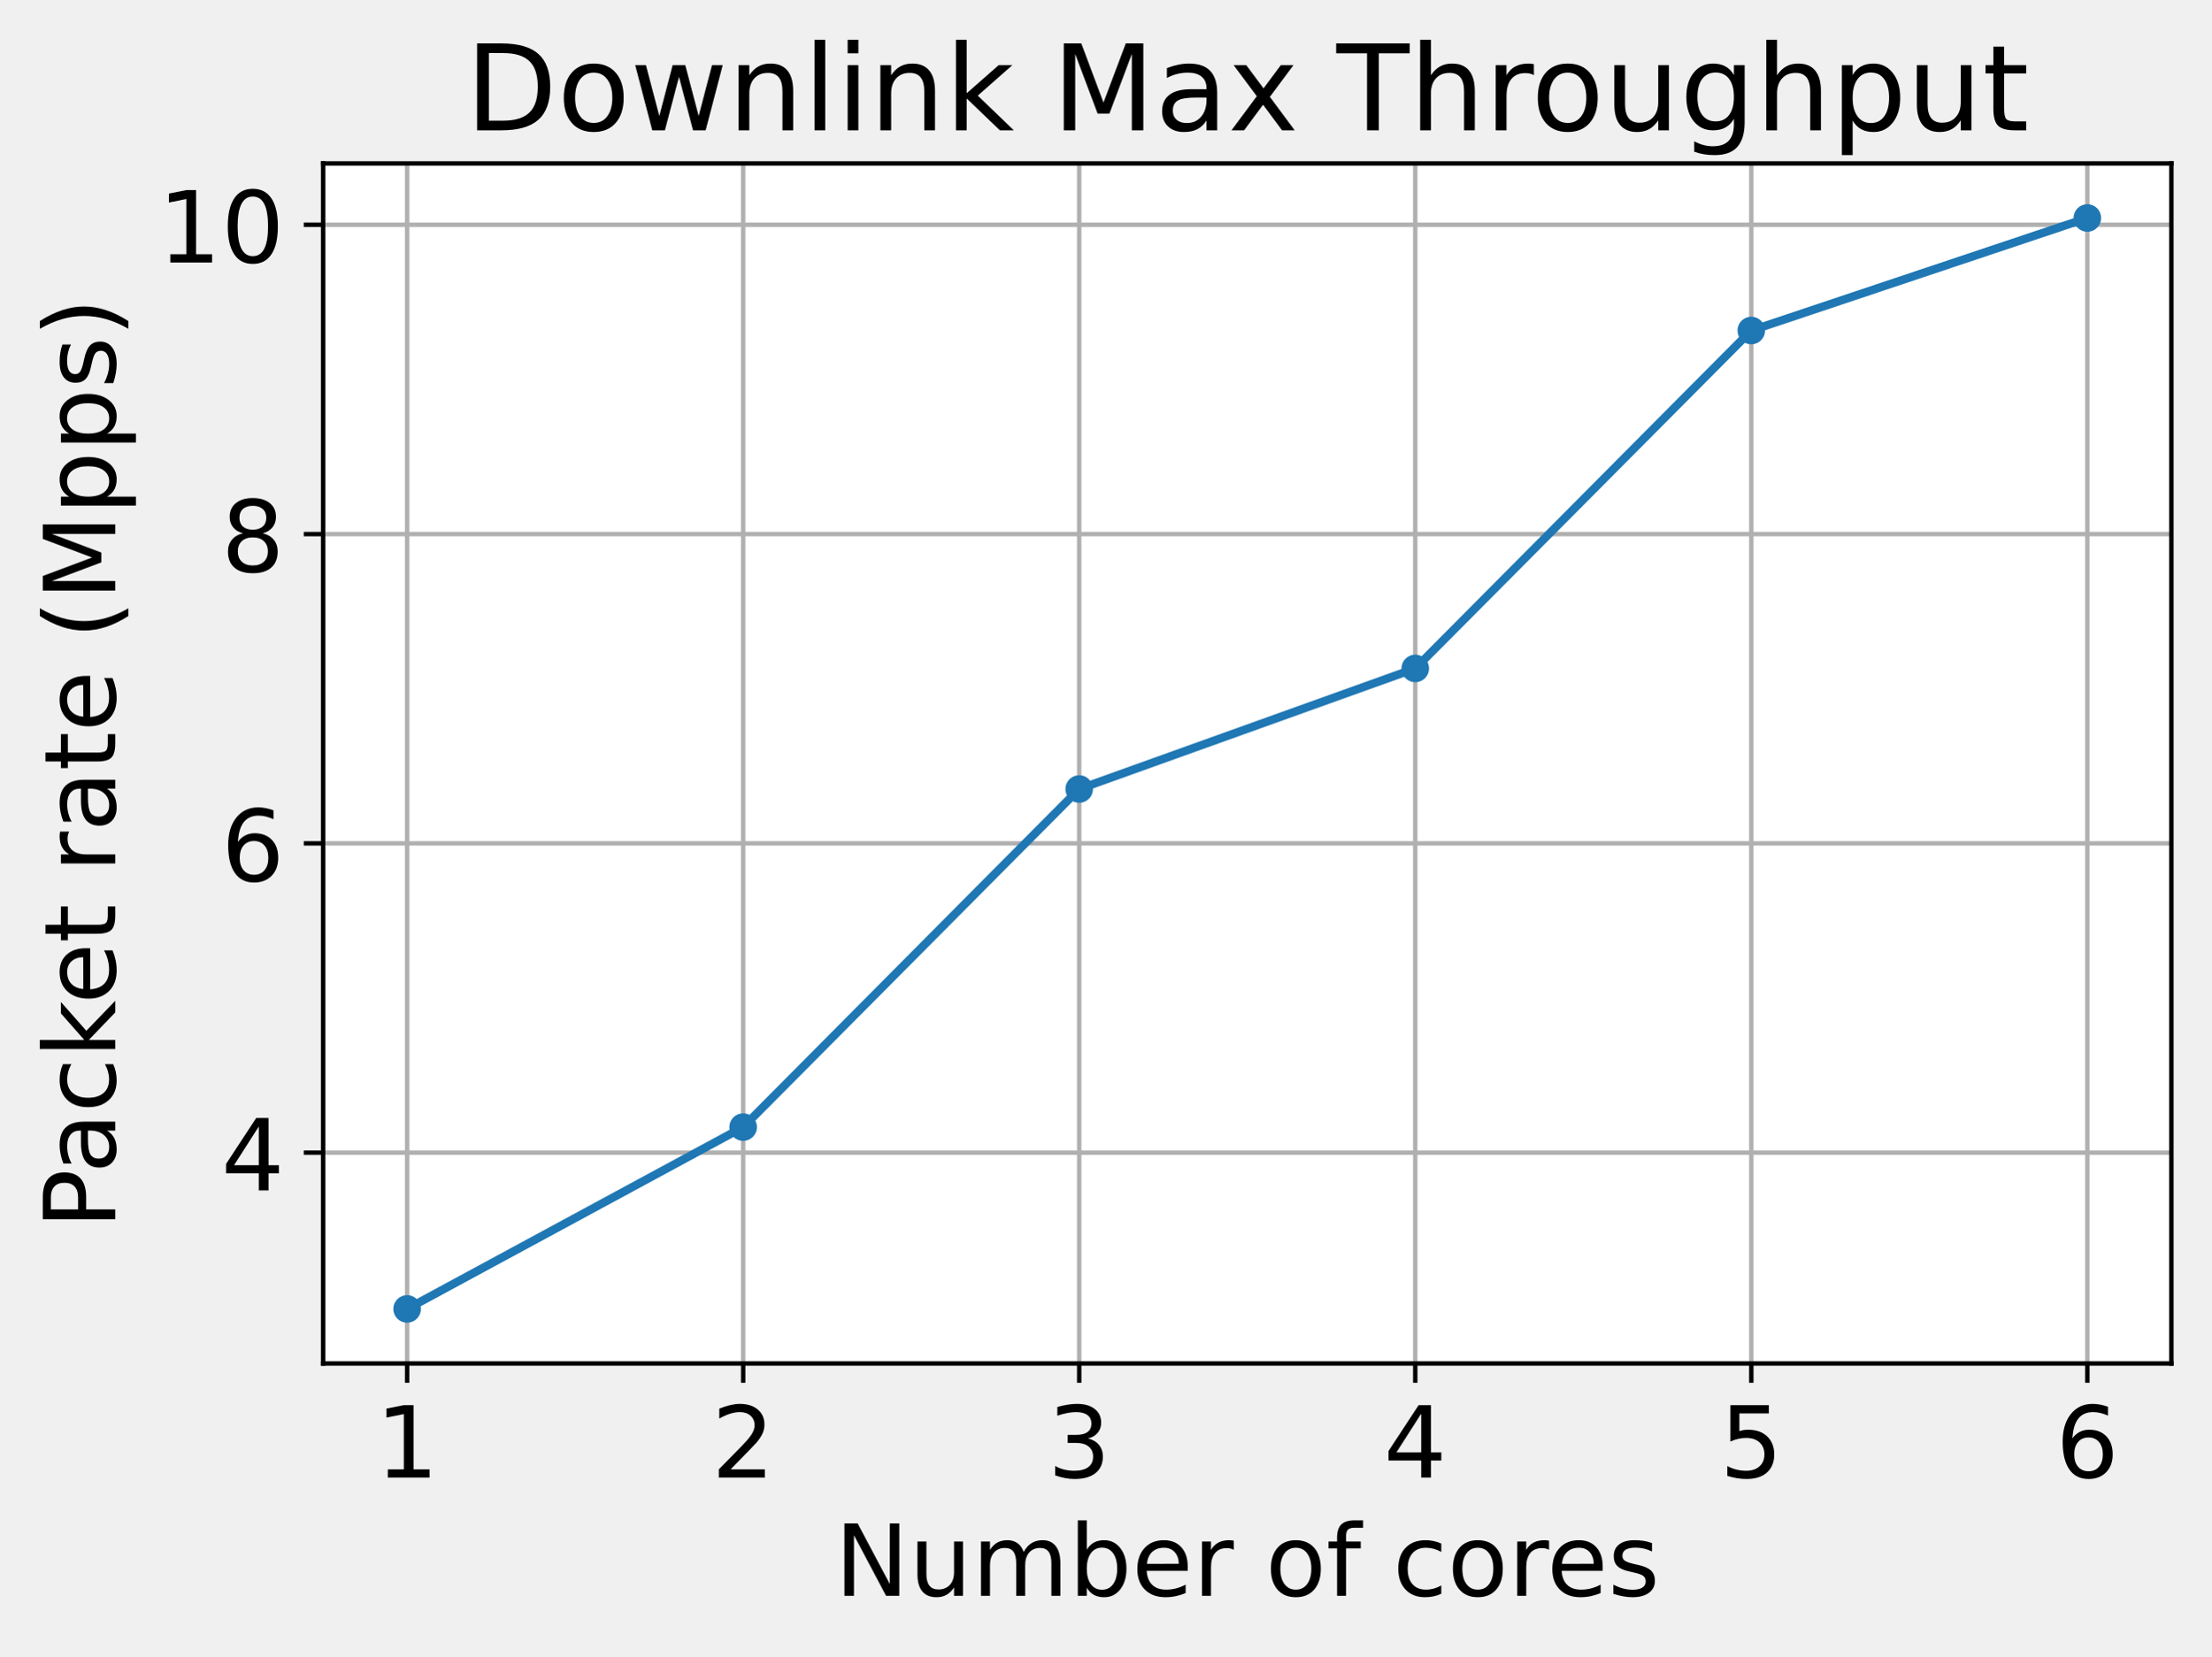
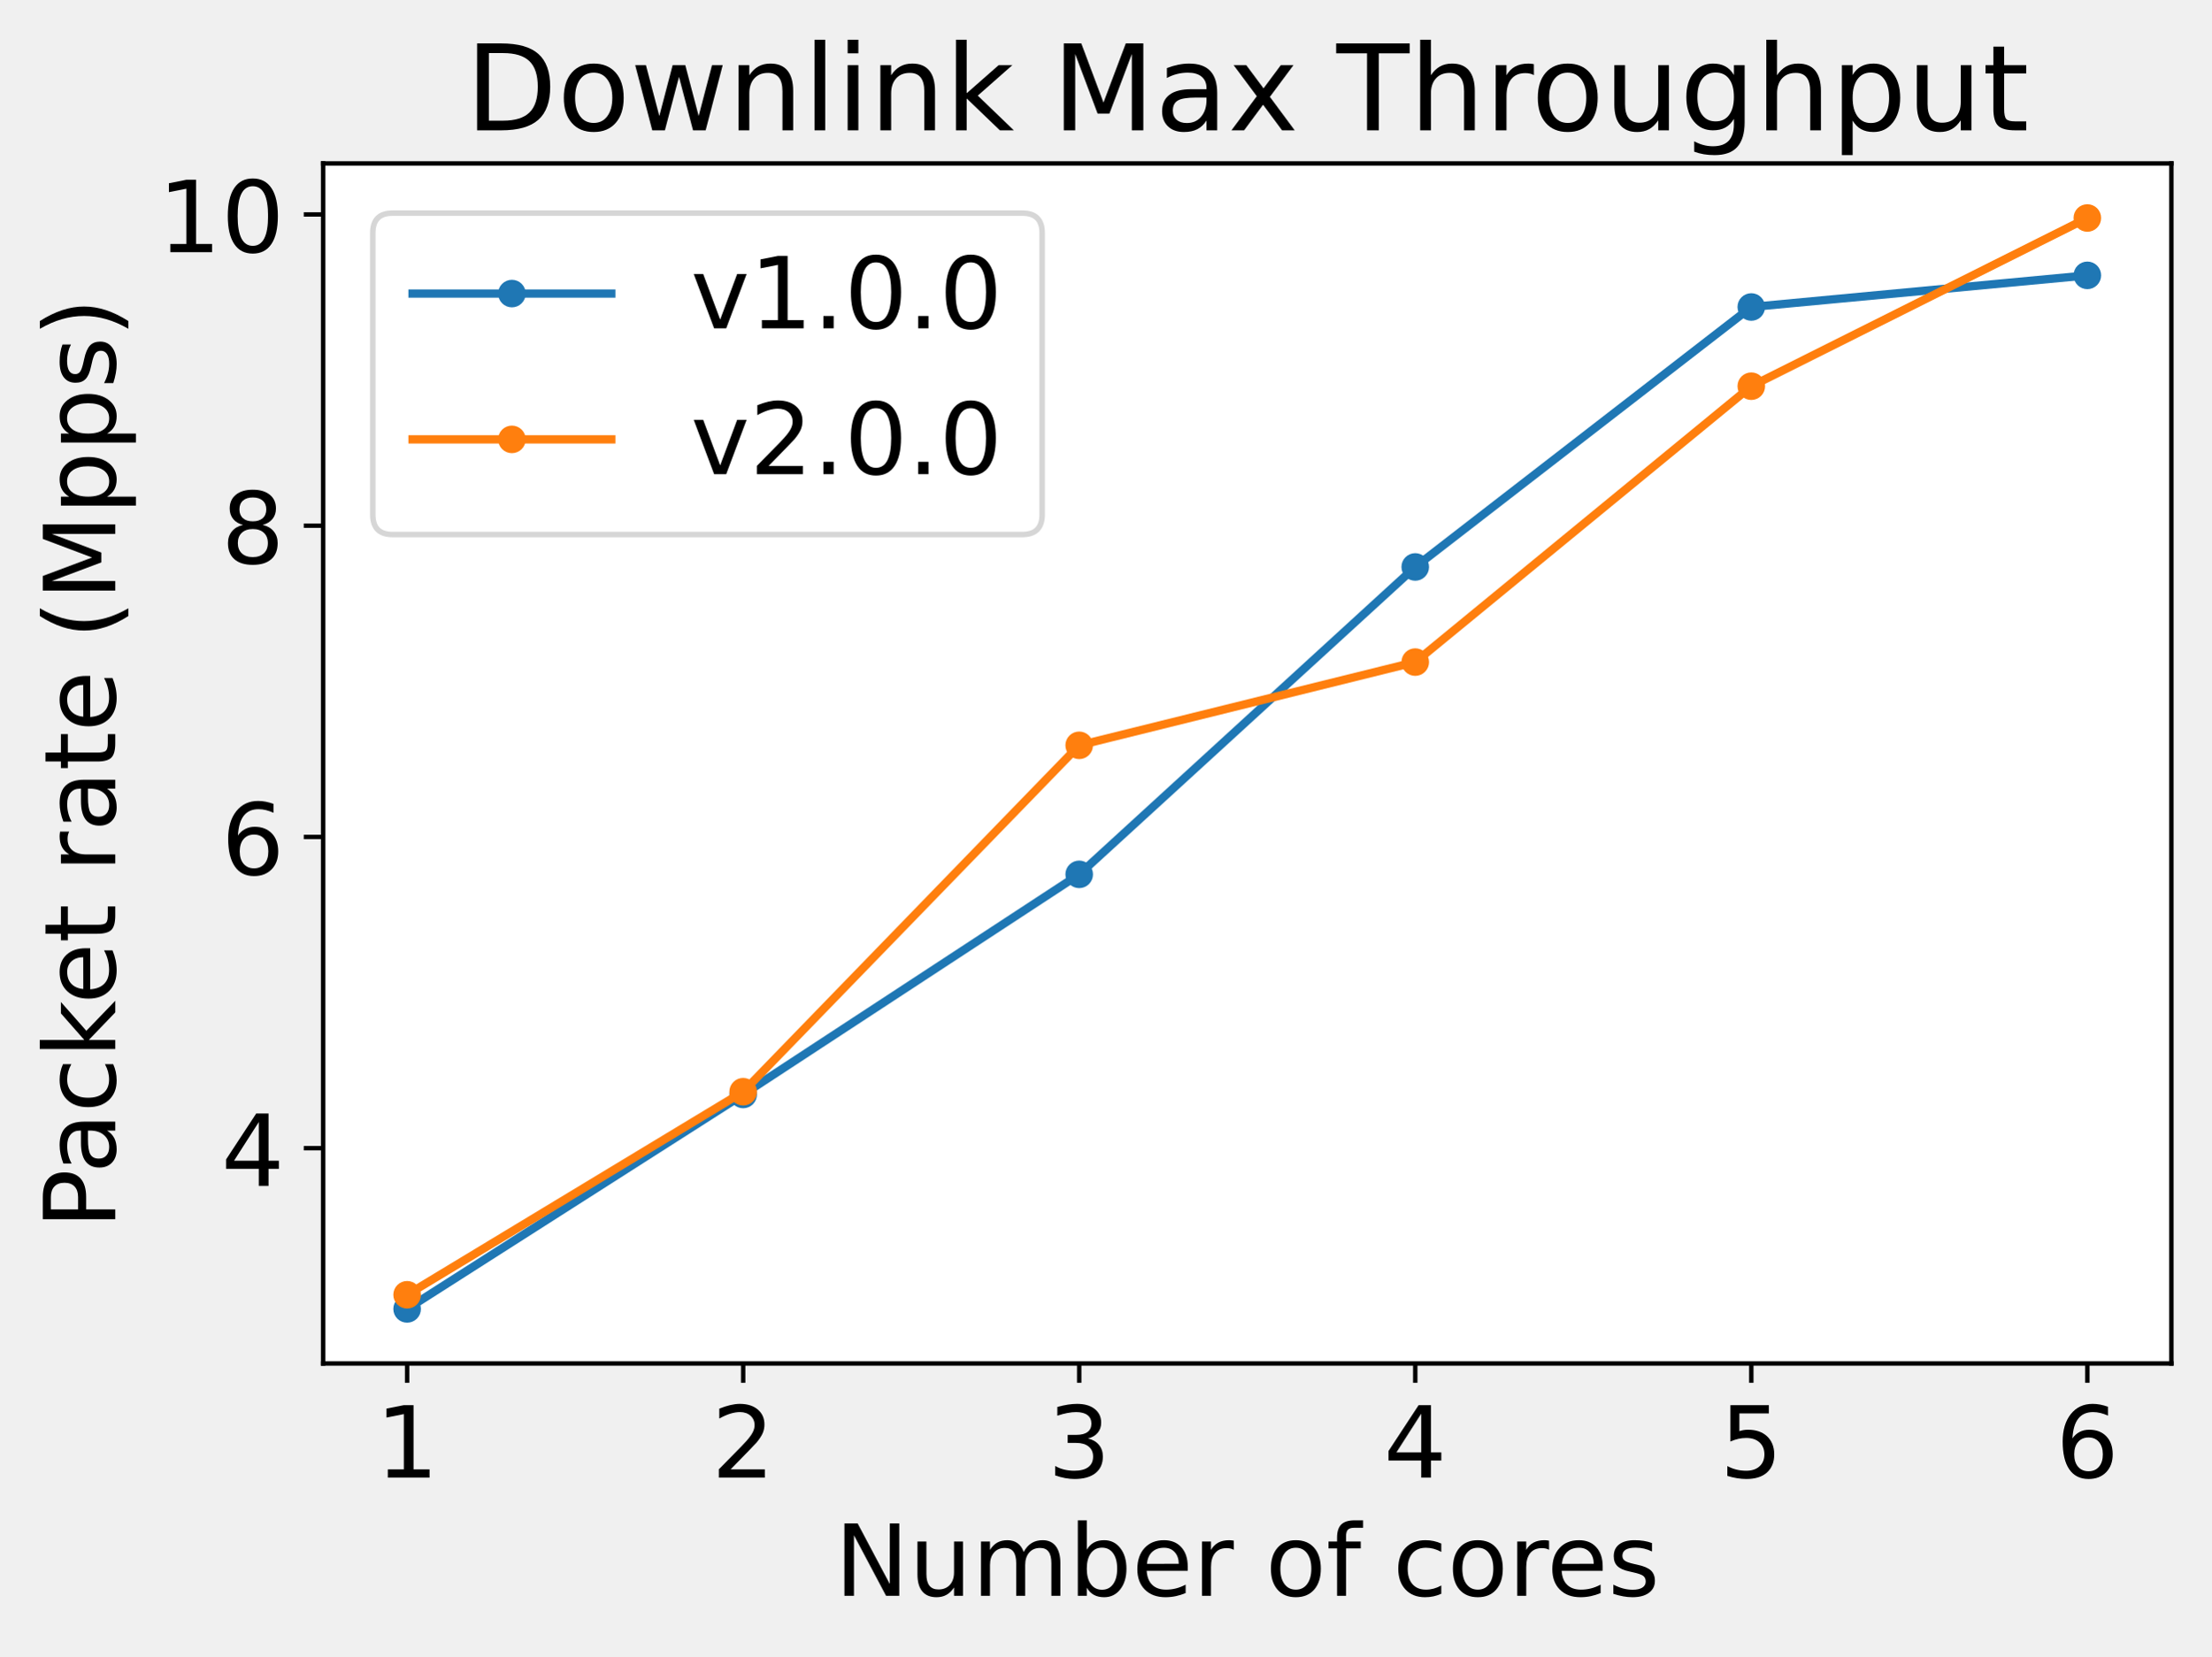
<svg xmlns="http://www.w3.org/2000/svg" xmlns:xlink="http://www.w3.org/1999/xlink" width="400.526pt" height="300.094pt" viewBox="0 0 400.526 300.094" version="1.1">
  <defs>
    <style type="text/css">*{stroke-linejoin: round; stroke-linecap: butt}</style>
  </defs>
  <g id="figure_1">
    <g id="patch_1">
      <path d="M 0 300.094  L 400.526 300.094  L 400.526 0  L 0 0  L 0 300.094  z " style="fill: none" />
    </g>
    <g id="axes_1">
      <g id="patch_2">
        <path d="M 58.526 247.053  L 393.326 247.053  L 393.326 29.613  L 58.526 29.613  z " style="fill: #ffffff" />
      </g>
      <g id="matplotlib.axis_1">
        <g id="xtick_1">
          <g id="line2d_1">
-             <path d="M 73.744 247.053  L 73.744 29.613  " clip-path="url(#pee22e09684)" style="fill: none; stroke: #b0b0b0; stroke-width: 0.8; stroke-linecap: square" />
-           </g>
-           <g id="line2d_2">
-             <defs>
-               <path id="m640480791d" d="M 0 0  L 0 3.5  " style="stroke: #000000; stroke-width: 0.8" />
-             </defs>
-             <g>
-               <use xlink:href="#m640480791d" x="73.744" y="247.053" style="stroke: #000000; stroke-width: 0.8" />
+             <defs>
+               <path id="m8f3c213f34" d="M 0 0  L 0 3.5  " style="stroke: #000000; stroke-width: 0.8" />
+             </defs>
+             <g>
+               <use xlink:href="#m8f3c213f34" x="73.744" y="247.053" style="stroke: #000000; stroke-width: 0.8" />
            </g>
          </g>
          <g id="text_1">
            <g transform="translate(68.01756 267.7298)scale(0.18 -0.18)">
              <defs>
                <path id="DejaVuSans-31" d="M 794 531  L 1825 531  L 1825 4091  L 703 3866  L 703 4441  L 1819 4666  L 2450 4666  L 2450 531  L 3481 531  L 3481 0  L 794 0  L 794 531  z " transform="scale(0.015625)" />
              </defs>
              <use xlink:href="#DejaVuSans-31" />
            </g>
          </g>
        </g>
        <g id="xtick_2">
-           <g id="line2d_3">
-             <path d="M 134.617 247.053  L 134.617 29.613  " clip-path="url(#pee22e09684)" style="fill: none; stroke: #b0b0b0; stroke-width: 0.8; stroke-linecap: square" />
-           </g>
-           <g id="line2d_4">
-             <g>
-               <use xlink:href="#m640480791d" x="134.617" y="247.053" style="stroke: #000000; stroke-width: 0.8" />
+           <g id="line2d_2">
+             <g>
+               <use xlink:href="#m8f3c213f34" x="134.617" y="247.053" style="stroke: #000000; stroke-width: 0.8" />
            </g>
          </g>
          <g id="text_2">
            <g transform="translate(128.8903 267.7298)scale(0.18 -0.18)">
              <defs>
                <path id="DejaVuSans-32" d="M 1228 531  L 3431 531  L 3431 0  L 469 0  L 469 531  Q 828 903 1448 1529  Q 2069 2156 2228 2338  Q 2531 2678 2651 2914  Q 2772 3150 2772 3378  Q 2772 3750 2511 3984  Q 2250 4219 1831 4219  Q 1534 4219 1204 4116  Q 875 4013 500 3803  L 500 4441  Q 881 4594 1212 4672  Q 1544 4750 1819 4750  Q 2544 4750 2975 4387  Q 3406 4025 3406 3419  Q 3406 3131 3298 2873  Q 3191 2616 2906 2266  Q 2828 2175 2409 1742  Q 1991 1309 1228 531  z " transform="scale(0.015625)" />
              </defs>
              <use xlink:href="#DejaVuSans-32" />
            </g>
          </g>
        </g>
        <g id="xtick_3">
-           <g id="line2d_5">
-             <path d="M 195.489 247.053  L 195.489 29.613  " clip-path="url(#pee22e09684)" style="fill: none; stroke: #b0b0b0; stroke-width: 0.8; stroke-linecap: square" />
-           </g>
-           <g id="line2d_6">
-             <g>
-               <use xlink:href="#m640480791d" x="195.489" y="247.053" style="stroke: #000000; stroke-width: 0.8" />
+           <g id="line2d_3">
+             <g>
+               <use xlink:href="#m8f3c213f34" x="195.489" y="247.053" style="stroke: #000000; stroke-width: 0.8" />
            </g>
          </g>
          <g id="text_3">
            <g transform="translate(189.763 267.7298)scale(0.18 -0.18)">
              <defs>
                <path id="DejaVuSans-33" d="M 2597 2516  Q 3050 2419 3304 2112  Q 3559 1806 3559 1356  Q 3559 666 3084 287  Q 2609 -91 1734 -91  Q 1441 -91 1130 -33  Q 819 25 488 141  L 488 750  Q 750 597 1062 519  Q 1375 441 1716 441  Q 2309 441 2620 675  Q 2931 909 2931 1356  Q 2931 1769 2642 2001  Q 2353 2234 1838 2234  L 1294 2234  L 1294 2753  L 1863 2753  Q 2328 2753 2575 2939  Q 2822 3125 2822 3475  Q 2822 3834 2567 4026  Q 2313 4219 1838 4219  Q 1578 4219 1281 4162  Q 984 4106 628 3988  L 628 4550  Q 988 4650 1302 4700  Q 1616 4750 1894 4750  Q 2613 4750 3031 4423  Q 3450 4097 3450 3541  Q 3450 3153 3228 2886  Q 3006 2619 2597 2516  z " transform="scale(0.015625)" />
              </defs>
              <use xlink:href="#DejaVuSans-33" />
            </g>
          </g>
        </g>
        <g id="xtick_4">
-           <g id="line2d_7">
-             <path d="M 256.362 247.053  L 256.362 29.613  " clip-path="url(#pee22e09684)" style="fill: none; stroke: #b0b0b0; stroke-width: 0.8; stroke-linecap: square" />
-           </g>
-           <g id="line2d_8">
-             <g>
-               <use xlink:href="#m640480791d" x="256.362" y="247.053" style="stroke: #000000; stroke-width: 0.8" />
+           <g id="line2d_4">
+             <g>
+               <use xlink:href="#m8f3c213f34" x="256.362" y="247.053" style="stroke: #000000; stroke-width: 0.8" />
            </g>
          </g>
          <g id="text_4">
            <g transform="translate(250.6357 267.7298)scale(0.18 -0.18)">
              <defs>
                <path id="DejaVuSans-34" d="M 2419 4116  L 825 1625  L 2419 1625  L 2419 4116  z M 2253 4666  L 3047 4666  L 3047 1625  L 3713 1625  L 3713 1100  L 3047 1100  L 3047 0  L 2419 0  L 2419 1100  L 313 1100  L 313 1709  L 2253 4666  z " transform="scale(0.015625)" />
              </defs>
              <use xlink:href="#DejaVuSans-34" />
            </g>
          </g>
        </g>
        <g id="xtick_5">
-           <g id="line2d_9">
-             <path d="M 317.235 247.053  L 317.235 29.613  " clip-path="url(#pee22e09684)" style="fill: none; stroke: #b0b0b0; stroke-width: 0.8; stroke-linecap: square" />
-           </g>
-           <g id="line2d_10">
-             <g>
-               <use xlink:href="#m640480791d" x="317.235" y="247.053" style="stroke: #000000; stroke-width: 0.8" />
+           <g id="line2d_5">
+             <g>
+               <use xlink:href="#m8f3c213f34" x="317.235" y="247.053" style="stroke: #000000; stroke-width: 0.8" />
            </g>
          </g>
          <g id="text_5">
            <g transform="translate(311.5085 267.7298)scale(0.18 -0.18)">
              <defs>
                <path id="DejaVuSans-35" d="M 691 4666  L 3169 4666  L 3169 4134  L 1269 4134  L 1269 2991  Q 1406 3038 1543 3061  Q 1681 3084 1819 3084  Q 2600 3084 3056 2656  Q 3513 2228 3513 1497  Q 3513 744 3044 326  Q 2575 -91 1722 -91  Q 1428 -91 1123 -41  Q 819 9 494 109  L 494 744  Q 775 591 1075 516  Q 1375 441 1709 441  Q 2250 441 2565 725  Q 2881 1009 2881 1497  Q 2881 1984 2565 2268  Q 2250 2553 1709 2553  Q 1456 2553 1204 2497  Q 953 2441 691 2322  L 691 4666  z " transform="scale(0.015625)" />
              </defs>
              <use xlink:href="#DejaVuSans-35" />
            </g>
          </g>
        </g>
        <g id="xtick_6">
-           <g id="line2d_11">
-             <path d="M 378.107 247.053  L 378.107 29.613  " clip-path="url(#pee22e09684)" style="fill: none; stroke: #b0b0b0; stroke-width: 0.8; stroke-linecap: square" />
-           </g>
-           <g id="line2d_12">
-             <g>
-               <use xlink:href="#m640480791d" x="378.107" y="247.053" style="stroke: #000000; stroke-width: 0.8" />
+           <g id="line2d_6">
+             <g>
+               <use xlink:href="#m8f3c213f34" x="378.107" y="247.053" style="stroke: #000000; stroke-width: 0.8" />
            </g>
          </g>
          <g id="text_6">
            <g transform="translate(372.3812 267.7298)scale(0.18 -0.18)">
              <defs>
                <path id="DejaVuSans-36" d="M 2113 2584  Q 1688 2584 1439 2293  Q 1191 2003 1191 1497  Q 1191 994 1439 701  Q 1688 409 2113 409  Q 2538 409 2786 701  Q 3034 994 3034 1497  Q 3034 2003 2786 2293  Q 2538 2584 2113 2584  z M 3366 4563  L 3366 3988  Q 3128 4100 2886 4159  Q 2644 4219 2406 4219  Q 1781 4219 1451 3797  Q 1122 3375 1075 2522  Q 1259 2794 1537 2939  Q 1816 3084 2150 3084  Q 2853 3084 3261 2657  Q 3669 2231 3669 1497  Q 3669 778 3244 343  Q 2819 -91 2113 -91  Q 1303 -91 875 529  Q 447 1150 447 2328  Q 447 3434 972 4092  Q 1497 4750 2381 4750  Q 2619 4750 2861 4703  Q 3103 4656 3366 4563  z " transform="scale(0.015625)" />
              </defs>
              <use xlink:href="#DejaVuSans-36" />
            </g>
          </g>
        </g>
        <g id="text_7">
          <g transform="translate(151.1961 289.1504)scale(0.18 -0.18)">
            <defs>
              <path id="DejaVuSans-4e" d="M 628 4666  L 1478 4666  L 3547 763  L 3547 4666  L 4159 4666  L 4159 0  L 3309 0  L 1241 3903  L 1241 0  L 628 0  L 628 4666  z " transform="scale(0.015625)" />
              <path id="DejaVuSans-75" d="M 544 1381  L 544 3500  L 1119 3500  L 1119 1403  Q 1119 906 1312 657  Q 1506 409 1894 409  Q 2359 409 2629 706  Q 2900 1003 2900 1516  L 2900 3500  L 3475 3500  L 3475 0  L 2900 0  L 2900 538  Q 2691 219 2414 64  Q 2138 -91 1772 -91  Q 1169 -91 856 284  Q 544 659 544 1381  z M 1991 3584  L 1991 3584  z " transform="scale(0.015625)" />
              <path id="DejaVuSans-6d" d="M 3328 2828  Q 3544 3216 3844 3400  Q 4144 3584 4550 3584  Q 5097 3584 5394 3201  Q 5691 2819 5691 2113  L 5691 0  L 5113 0  L 5113 2094  Q 5113 2597 4934 2840  Q 4756 3084 4391 3084  Q 3944 3084 3684 2787  Q 3425 2491 3425 1978  L 3425 0  L 2847 0  L 2847 2094  Q 2847 2600 2669 2842  Q 2491 3084 2119 3084  Q 1678 3084 1418 2786  Q 1159 2488 1159 1978  L 1159 0  L 581 0  L 581 3500  L 1159 3500  L 1159 2956  Q 1356 3278 1631 3431  Q 1906 3584 2284 3584  Q 2666 3584 2933 3390  Q 3200 3197 3328 2828  z " transform="scale(0.015625)" />
              <path id="DejaVuSans-62" d="M 3116 1747  Q 3116 2381 2855 2742  Q 2594 3103 2138 3103  Q 1681 3103 1420 2742  Q 1159 2381 1159 1747  Q 1159 1113 1420 752  Q 1681 391 2138 391  Q 2594 391 2855 752  Q 3116 1113 3116 1747  z M 1159 2969  Q 1341 3281 1617 3432  Q 1894 3584 2278 3584  Q 2916 3584 3314 3078  Q 3713 2572 3713 1747  Q 3713 922 3314 415  Q 2916 -91 2278 -91  Q 1894 -91 1617 61  Q 1341 213 1159 525  L 1159 0  L 581 0  L 581 4863  L 1159 4863  L 1159 2969  z " transform="scale(0.015625)" />
              <path id="DejaVuSans-65" d="M 3597 1894  L 3597 1613  L 953 1613  Q 991 1019 1311 708  Q 1631 397 2203 397  Q 2534 397 2845 478  Q 3156 559 3463 722  L 3463 178  Q 3153 47 2828 -22  Q 2503 -91 2169 -91  Q 1331 -91 842 396  Q 353 884 353 1716  Q 353 2575 817 3079  Q 1281 3584 2069 3584  Q 2775 3584 3186 3129  Q 3597 2675 3597 1894  z M 3022 2063  Q 3016 2534 2758 2815  Q 2500 3097 2075 3097  Q 1594 3097 1305 2825  Q 1016 2553 972 2059  L 3022 2063  z " transform="scale(0.015625)" />
              <path id="DejaVuSans-72" d="M 2631 2963  Q 2534 3019 2420 3045  Q 2306 3072 2169 3072  Q 1681 3072 1420 2755  Q 1159 2438 1159 1844  L 1159 0  L 581 0  L 581 3500  L 1159 3500  L 1159 2956  Q 1341 3275 1631 3429  Q 1922 3584 2338 3584  Q 2397 3584 2469 3576  Q 2541 3569 2628 3553  L 2631 2963  z " transform="scale(0.015625)" />
              <path id="DejaVuSans-20" transform="scale(0.015625)" />
              <path id="DejaVuSans-6f" d="M 1959 3097  Q 1497 3097 1228 2736  Q 959 2375 959 1747  Q 959 1119 1226 758  Q 1494 397 1959 397  Q 2419 397 2687 759  Q 2956 1122 2956 1747  Q 2956 2369 2687 2733  Q 2419 3097 1959 3097  z M 1959 3584  Q 2709 3584 3137 3096  Q 3566 2609 3566 1747  Q 3566 888 3137 398  Q 2709 -91 1959 -91  Q 1206 -91 779 398  Q 353 888 353 1747  Q 353 2609 779 3096  Q 1206 3584 1959 3584  z " transform="scale(0.015625)" />
              <path id="DejaVuSans-66" d="M 2375 4863  L 2375 4384  L 1825 4384  Q 1516 4384 1395 4259  Q 1275 4134 1275 3809  L 1275 3500  L 2222 3500  L 2222 3053  L 1275 3053  L 1275 0  L 697 0  L 697 3053  L 147 3053  L 147 3500  L 697 3500  L 697 3744  Q 697 4328 969 4595  Q 1241 4863 1831 4863  L 2375 4863  z " transform="scale(0.015625)" />
              <path id="DejaVuSans-63" d="M 3122 3366  L 3122 2828  Q 2878 2963 2633 3030  Q 2388 3097 2138 3097  Q 1578 3097 1268 2742  Q 959 2388 959 1747  Q 959 1106 1268 751  Q 1578 397 2138 397  Q 2388 397 2633 464  Q 2878 531 3122 666  L 3122 134  Q 2881 22 2623 -34  Q 2366 -91 2075 -91  Q 1284 -91 818 406  Q 353 903 353 1747  Q 353 2603 823 3093  Q 1294 3584 2113 3584  Q 2378 3584 2631 3529  Q 2884 3475 3122 3366  z " transform="scale(0.015625)" />
              <path id="DejaVuSans-73" d="M 2834 3397  L 2834 2853  Q 2591 2978 2328 3040  Q 2066 3103 1784 3103  Q 1356 3103 1142 2972  Q 928 2841 928 2578  Q 928 2378 1081 2264  Q 1234 2150 1697 2047  L 1894 2003  Q 2506 1872 2764 1633  Q 3022 1394 3022 966  Q 3022 478 2636 193  Q 2250 -91 1575 -91  Q 1294 -91 989 -36  Q 684 19 347 128  L 347 722  Q 666 556 975 473  Q 1284 391 1588 391  Q 1994 391 2212 530  Q 2431 669 2431 922  Q 2431 1156 2273 1281  Q 2116 1406 1581 1522  L 1381 1569  Q 847 1681 609 1914  Q 372 2147 372 2553  Q 372 3047 722 3315  Q 1072 3584 1716 3584  Q 2034 3584 2315 3537  Q 2597 3491 2834 3397  z " transform="scale(0.015625)" />
            </defs>
            <use xlink:href="#DejaVuSans-4e" />
            <use xlink:href="#DejaVuSans-75" x="74.805" />
            <use xlink:href="#DejaVuSans-6d" x="138.184" />
            <use xlink:href="#DejaVuSans-62" x="235.596" />
            <use xlink:href="#DejaVuSans-65" x="299.072" />
            <use xlink:href="#DejaVuSans-72" x="360.596" />
            <use xlink:href="#DejaVuSans-20" x="401.709" />
            <use xlink:href="#DejaVuSans-6f" x="433.496" />
            <use xlink:href="#DejaVuSans-66" x="494.678" />
            <use xlink:href="#DejaVuSans-20" x="529.883" />
            <use xlink:href="#DejaVuSans-63" x="561.67" />
            <use xlink:href="#DejaVuSans-6f" x="616.65" />
            <use xlink:href="#DejaVuSans-72" x="677.832" />
            <use xlink:href="#DejaVuSans-65" x="716.695" />
            <use xlink:href="#DejaVuSans-73" x="778.219" />
          </g>
        </g>
      </g>
      <g id="matplotlib.axis_2">
        <g id="ytick_1">
-           <g id="line2d_13">
-             <path d="M 58.526 208.856  L 393.326 208.856  " clip-path="url(#pee22e09684)" style="fill: none; stroke: #b0b0b0; stroke-width: 0.8; stroke-linecap: square" />
-           </g>
-           <g id="line2d_14">
-             <defs>
-               <path id="m1d2a8d6248" d="M 0 0  L -3.5 0  " style="stroke: #000000; stroke-width: 0.8" />
-             </defs>
-             <g>
-               <use xlink:href="#m1d2a8d6248" x="58.526" y="208.856" style="stroke: #000000; stroke-width: 0.8" />
+           <g id="line2d_7">
+             <defs>
+               <path id="md123de6279" d="M 0 0  L -3.5 0  " style="stroke: #000000; stroke-width: 0.8" />
+             </defs>
+             <g>
+               <use xlink:href="#md123de6279" x="58.526" y="208.042" style="stroke: #000000; stroke-width: 0.8" />
            </g>
          </g>
          <g id="text_8">
-             <g transform="translate(40.07312 215.6945)scale(0.18 -0.18)">
+             <g transform="translate(40.07312 214.8811)scale(0.18 -0.18)">
              <use xlink:href="#DejaVuSans-34" />
            </g>
          </g>
        </g>
        <g id="ytick_2">
-           <g id="line2d_15">
-             <path d="M 58.526 152.812  L 393.326 152.812  " clip-path="url(#pee22e09684)" style="fill: none; stroke: #b0b0b0; stroke-width: 0.8; stroke-linecap: square" />
-           </g>
-           <g id="line2d_16">
-             <g>
-               <use xlink:href="#m1d2a8d6248" x="58.526" y="152.812" style="stroke: #000000; stroke-width: 0.8" />
+           <g id="line2d_8">
+             <g>
+               <use xlink:href="#md123de6279" x="58.526" y="151.646" style="stroke: #000000; stroke-width: 0.8" />
            </g>
          </g>
          <g id="text_9">
-             <g transform="translate(40.07312 159.6506)scale(0.18 -0.18)">
+             <g transform="translate(40.07312 158.4849)scale(0.18 -0.18)">
              <use xlink:href="#DejaVuSans-36" />
            </g>
          </g>
        </g>
        <g id="ytick_3">
-           <g id="line2d_17">
-             <path d="M 58.526 96.768  L 393.326 96.768  " clip-path="url(#pee22e09684)" style="fill: none; stroke: #b0b0b0; stroke-width: 0.8; stroke-linecap: square" />
-           </g>
-           <g id="line2d_18">
-             <g>
-               <use xlink:href="#m1d2a8d6248" x="58.526" y="96.768" style="stroke: #000000; stroke-width: 0.8" />
+           <g id="line2d_9">
+             <g>
+               <use xlink:href="#md123de6279" x="58.526" y="95.25" style="stroke: #000000; stroke-width: 0.8" />
            </g>
          </g>
          <g id="text_10">
-             <g transform="translate(40.07312 103.6068)scale(0.18 -0.18)">
+             <g transform="translate(40.07312 102.0887)scale(0.18 -0.18)">
              <defs>
                <path id="DejaVuSans-38" d="M 2034 2216  Q 1584 2216 1326 1975  Q 1069 1734 1069 1313  Q 1069 891 1326 650  Q 1584 409 2034 409  Q 2484 409 2743 651  Q 3003 894 3003 1313  Q 3003 1734 2745 1975  Q 2488 2216 2034 2216  z M 1403 2484  Q 997 2584 770 2862  Q 544 3141 544 3541  Q 544 4100 942 4425  Q 1341 4750 2034 4750  Q 2731 4750 3128 4425  Q 3525 4100 3525 3541  Q 3525 3141 3298 2862  Q 3072 2584 2669 2484  Q 3125 2378 3379 2068  Q 3634 1759 3634 1313  Q 3634 634 3220 271  Q 2806 -91 2034 -91  Q 1263 -91 848 271  Q 434 634 434 1313  Q 434 1759 690 2068  Q 947 2378 1403 2484  z M 1172 3481  Q 1172 3119 1398 2916  Q 1625 2713 2034 2713  Q 2441 2713 2670 2916  Q 2900 3119 2900 3481  Q 2900 3844 2670 4047  Q 2441 4250 2034 4250  Q 1625 4250 1398 4047  Q 1172 3844 1172 3481  z " transform="scale(0.015625)" />
              </defs>
              <use xlink:href="#DejaVuSans-38" />
            </g>
          </g>
        </g>
        <g id="ytick_4">
-           <g id="line2d_19">
-             <path d="M 58.526 40.724  L 393.326 40.724  " clip-path="url(#pee22e09684)" style="fill: none; stroke: #b0b0b0; stroke-width: 0.8; stroke-linecap: square" />
-           </g>
-           <g id="line2d_20">
-             <g>
-               <use xlink:href="#m1d2a8d6248" x="58.526" y="40.724" style="stroke: #000000; stroke-width: 0.8" />
+           <g id="line2d_10">
+             <g>
+               <use xlink:href="#md123de6279" x="58.526" y="38.854" style="stroke: #000000; stroke-width: 0.8" />
            </g>
          </g>
          <g id="text_11">
-             <g transform="translate(28.62063 47.56289)scale(0.18 -0.18)">
+             <g transform="translate(28.62063 45.69256)scale(0.18 -0.18)">
              <defs>
                <path id="DejaVuSans-30" d="M 2034 4250  Q 1547 4250 1301 3770  Q 1056 3291 1056 2328  Q 1056 1369 1301 889  Q 1547 409 2034 409  Q 2525 409 2770 889  Q 3016 1369 3016 2328  Q 3016 3291 2770 3770  Q 2525 4250 2034 4250  z M 2034 4750  Q 2819 4750 3233 4129  Q 3647 3509 3647 2328  Q 3647 1150 3233 529  Q 2819 -91 2034 -91  Q 1250 -91 836 529  Q 422 1150 422 2328  Q 422 3509 836 4129  Q 1250 4750 2034 4750  z " transform="scale(0.015625)" />
              </defs>
              <use xlink:href="#DejaVuSans-31" />
              <use xlink:href="#DejaVuSans-30" x="63.623" />
            </g>
          </g>
        </g>
        <g id="text_12">
          <g transform="translate(20.87719 222.6753)rotate(-90)scale(0.18 -0.18)">
            <defs>
              <path id="DejaVuSans-50" d="M 1259 4147  L 1259 2394  L 2053 2394  Q 2494 2394 2734 2622  Q 2975 2850 2975 3272  Q 2975 3691 2734 3919  Q 2494 4147 2053 4147  L 1259 4147  z M 628 4666  L 2053 4666  Q 2838 4666 3239 4311  Q 3641 3956 3641 3272  Q 3641 2581 3239 2228  Q 2838 1875 2053 1875  L 1259 1875  L 1259 0  L 628 0  L 628 4666  z " transform="scale(0.015625)" />
              <path id="DejaVuSans-61" d="M 2194 1759  Q 1497 1759 1228 1600  Q 959 1441 959 1056  Q 959 750 1161 570  Q 1363 391 1709 391  Q 2188 391 2477 730  Q 2766 1069 2766 1631  L 2766 1759  L 2194 1759  z M 3341 1997  L 3341 0  L 2766 0  L 2766 531  Q 2569 213 2275 61  Q 1981 -91 1556 -91  Q 1019 -91 701 211  Q 384 513 384 1019  Q 384 1609 779 1909  Q 1175 2209 1959 2209  L 2766 2209  L 2766 2266  Q 2766 2663 2505 2880  Q 2244 3097 1772 3097  Q 1472 3097 1187 3025  Q 903 2953 641 2809  L 641 3341  Q 956 3463 1253 3523  Q 1550 3584 1831 3584  Q 2591 3584 2966 3190  Q 3341 2797 3341 1997  z " transform="scale(0.015625)" />
              <path id="DejaVuSans-6b" d="M 581 4863  L 1159 4863  L 1159 1991  L 2875 3500  L 3609 3500  L 1753 1863  L 3688 0  L 2938 0  L 1159 1709  L 1159 0  L 581 0  L 581 4863  z " transform="scale(0.015625)" />
              <path id="DejaVuSans-74" d="M 1172 4494  L 1172 3500  L 2356 3500  L 2356 3053  L 1172 3053  L 1172 1153  Q 1172 725 1289 603  Q 1406 481 1766 481  L 2356 481  L 2356 0  L 1766 0  Q 1100 0 847 248  Q 594 497 594 1153  L 594 3053  L 172 3053  L 172 3500  L 594 3500  L 594 4494  L 1172 4494  z " transform="scale(0.015625)" />
              <path id="DejaVuSans-28" d="M 1984 4856  Q 1566 4138 1362 3434  Q 1159 2731 1159 2009  Q 1159 1288 1364 580  Q 1569 -128 1984 -844  L 1484 -844  Q 1016 -109 783 600  Q 550 1309 550 2009  Q 550 2706 781 3412  Q 1013 4119 1484 4856  L 1984 4856  z " transform="scale(0.015625)" />
              <path id="DejaVuSans-4d" d="M 628 4666  L 1569 4666  L 2759 1491  L 3956 4666  L 4897 4666  L 4897 0  L 4281 0  L 4281 4097  L 3078 897  L 2444 897  L 1241 4097  L 1241 0  L 628 0  L 628 4666  z " transform="scale(0.015625)" />
              <path id="DejaVuSans-70" d="M 1159 525  L 1159 -1331  L 581 -1331  L 581 3500  L 1159 3500  L 1159 2969  Q 1341 3281 1617 3432  Q 1894 3584 2278 3584  Q 2916 3584 3314 3078  Q 3713 2572 3713 1747  Q 3713 922 3314 415  Q 2916 -91 2278 -91  Q 1894 -91 1617 61  Q 1341 213 1159 525  z M 3116 1747  Q 3116 2381 2855 2742  Q 2594 3103 2138 3103  Q 1681 3103 1420 2742  Q 1159 2381 1159 1747  Q 1159 1113 1420 752  Q 1681 391 2138 391  Q 2594 391 2855 752  Q 3116 1113 3116 1747  z " transform="scale(0.015625)" />
              <path id="DejaVuSans-29" d="M 513 4856  L 1013 4856  Q 1481 4119 1714 3412  Q 1947 2706 1947 2009  Q 1947 1309 1714 600  Q 1481 -109 1013 -844  L 513 -844  Q 928 -128 1133 580  Q 1338 1288 1338 2009  Q 1338 2731 1133 3434  Q 928 4138 513 4856  z " transform="scale(0.015625)" />
            </defs>
            <use xlink:href="#DejaVuSans-50" />
            <use xlink:href="#DejaVuSans-61" x="55.803" />
            <use xlink:href="#DejaVuSans-63" x="117.082" />
            <use xlink:href="#DejaVuSans-6b" x="172.062" />
            <use xlink:href="#DejaVuSans-65" x="226.348" />
            <use xlink:href="#DejaVuSans-74" x="287.871" />
            <use xlink:href="#DejaVuSans-20" x="327.08" />
            <use xlink:href="#DejaVuSans-72" x="358.867" />
            <use xlink:href="#DejaVuSans-61" x="399.98" />
            <use xlink:href="#DejaVuSans-74" x="461.26" />
            <use xlink:href="#DejaVuSans-65" x="500.469" />
            <use xlink:href="#DejaVuSans-20" x="561.992" />
            <use xlink:href="#DejaVuSans-28" x="593.779" />
            <use xlink:href="#DejaVuSans-4d" x="632.793" />
            <use xlink:href="#DejaVuSans-70" x="719.072" />
            <use xlink:href="#DejaVuSans-70" x="782.549" />
            <use xlink:href="#DejaVuSans-73" x="846.025" />
            <use xlink:href="#DejaVuSans-29" x="898.125" />
          </g>
        </g>
      </g>
-       <g id="line2d_21">
-         <path d="M 73.744 237.169  L 134.617 204.223  L 195.489 142.964  L 256.362 121.115  L 317.235 59.885  L 378.107 39.496  " clip-path="url(#pee22e09684)" style="fill: none; stroke: #1f77b4; stroke-width: 1.5; stroke-linecap: square" />
+       <g id="line2d_11">
+         <path d="M 73.744 237.169  L 134.617 198.31  L 195.489 158.426  L 256.362 102.726  L 317.235 55.622  L 378.107 49.889  " clip-path="url(#pfbc3753603)" style="fill: none; stroke: #1f77b4; stroke-width: 1.5; stroke-linecap: square" />
        <defs>
-           <path id="m35708c6b1e" d="M 0 2  C 0.53 2 1.039 1.789 1.414 1.414  C 1.789 1.039 2 0.53 2 0  C 2 -0.53 1.789 -1.039 1.414 -1.414  C 1.039 -1.789 0.53 -2 0 -2  C -0.53 -2 -1.039 -1.789 -1.414 -1.414  C -1.789 -1.039 -2 -0.53 -2 0  C -2 0.53 -1.789 1.039 -1.414 1.414  C -1.039 1.789 -0.53 2 0 2  z " style="stroke: #1f77b4" />
+           <path id="m83c92c0417" d="M 0 2  C 0.53 2 1.039 1.789 1.414 1.414  C 1.789 1.039 2 0.53 2 0  C 2 -0.53 1.789 -1.039 1.414 -1.414  C 1.039 -1.789 0.53 -2 0 -2  C -0.53 -2 -1.039 -1.789 -1.414 -1.414  C -1.789 -1.039 -2 -0.53 -2 0  C -2 0.53 -1.789 1.039 -1.414 1.414  C -1.039 1.789 -0.53 2 0 2  z " style="stroke: #1f77b4" />
        </defs>
-         <g clip-path="url(#pee22e09684)">
-           <use xlink:href="#m35708c6b1e" x="73.744" y="237.169" style="fill: #1f77b4; stroke: #1f77b4" />
-           <use xlink:href="#m35708c6b1e" x="134.617" y="204.223" style="fill: #1f77b4; stroke: #1f77b4" />
-           <use xlink:href="#m35708c6b1e" x="195.489" y="142.964" style="fill: #1f77b4; stroke: #1f77b4" />
-           <use xlink:href="#m35708c6b1e" x="256.362" y="121.115" style="fill: #1f77b4; stroke: #1f77b4" />
-           <use xlink:href="#m35708c6b1e" x="317.235" y="59.885" style="fill: #1f77b4; stroke: #1f77b4" />
-           <use xlink:href="#m35708c6b1e" x="378.107" y="39.496" style="fill: #1f77b4; stroke: #1f77b4" />
+         <g clip-path="url(#pfbc3753603)">
+           <use xlink:href="#m83c92c0417" x="73.744" y="237.169" style="fill: #1f77b4; stroke: #1f77b4" />
+           <use xlink:href="#m83c92c0417" x="134.617" y="198.31" style="fill: #1f77b4; stroke: #1f77b4" />
+           <use xlink:href="#m83c92c0417" x="195.489" y="158.426" style="fill: #1f77b4; stroke: #1f77b4" />
+           <use xlink:href="#m83c92c0417" x="256.362" y="102.726" style="fill: #1f77b4; stroke: #1f77b4" />
+           <use xlink:href="#m83c92c0417" x="317.235" y="55.622" style="fill: #1f77b4; stroke: #1f77b4" />
+           <use xlink:href="#m83c92c0417" x="378.107" y="49.889" style="fill: #1f77b4; stroke: #1f77b4" />
+         </g>
+       </g>
+       <g id="line2d_12">
+         <path d="M 73.744 234.605  L 134.617 197.814  L 195.489 135.046  L 256.362 119.965  L 317.235 69.972  L 378.107 39.496  " clip-path="url(#pfbc3753603)" style="fill: none; stroke: #ff7f0e; stroke-width: 1.5; stroke-linecap: square" />
+         <defs>
+           <path id="me7c30ea436" d="M 0 2  C 0.53 2 1.039 1.789 1.414 1.414  C 1.789 1.039 2 0.53 2 0  C 2 -0.53 1.789 -1.039 1.414 -1.414  C 1.039 -1.789 0.53 -2 0 -2  C -0.53 -2 -1.039 -1.789 -1.414 -1.414  C -1.789 -1.039 -2 -0.53 -2 0  C -2 0.53 -1.789 1.039 -1.414 1.414  C -1.039 1.789 -0.53 2 0 2  z " style="stroke: #ff7f0e" />
+         </defs>
+         <g clip-path="url(#pfbc3753603)">
+           <use xlink:href="#me7c30ea436" x="73.744" y="234.605" style="fill: #ff7f0e; stroke: #ff7f0e" />
+           <use xlink:href="#me7c30ea436" x="134.617" y="197.814" style="fill: #ff7f0e; stroke: #ff7f0e" />
+           <use xlink:href="#me7c30ea436" x="195.489" y="135.046" style="fill: #ff7f0e; stroke: #ff7f0e" />
+           <use xlink:href="#me7c30ea436" x="256.362" y="119.965" style="fill: #ff7f0e; stroke: #ff7f0e" />
+           <use xlink:href="#me7c30ea436" x="317.235" y="69.972" style="fill: #ff7f0e; stroke: #ff7f0e" />
+           <use xlink:href="#me7c30ea436" x="378.107" y="39.496" style="fill: #ff7f0e; stroke: #ff7f0e" />
        </g>
      </g>
      <g id="patch_3">
        <path d="M 58.526 247.053  L 58.526 29.613  " style="fill: none; stroke: #000000; stroke-width: 0.8; stroke-linejoin: miter; stroke-linecap: square" />
      </g>
      <g id="patch_4">
        <path d="M 393.326 247.053  L 393.326 29.613  " style="fill: none; stroke: #000000; stroke-width: 0.8; stroke-linejoin: miter; stroke-linecap: square" />
      </g>
      <g id="patch_5">
        <path d="M 58.526 247.053  L 393.326 247.053  " style="fill: none; stroke: #000000; stroke-width: 0.8; stroke-linejoin: miter; stroke-linecap: square" />
      </g>
      <g id="patch_6">
        <path d="M 58.526 29.613  L 393.326 29.613  " style="fill: none; stroke: #000000; stroke-width: 0.8; stroke-linejoin: miter; stroke-linecap: square" />
      </g>
      <g id="text_13">
        <g transform="translate(84.30556 23.61263)scale(0.216 -0.216)">
          <defs>
            <path id="DejaVuSans-44" d="M 1259 4147  L 1259 519  L 2022 519  Q 2988 519 3436 956  Q 3884 1394 3884 2338  Q 3884 3275 3436 3711  Q 2988 4147 2022 4147  L 1259 4147  z M 628 4666  L 1925 4666  Q 3281 4666 3915 4102  Q 4550 3538 4550 2338  Q 4550 1131 3912 565  Q 3275 0 1925 0  L 628 0  L 628 4666  z " transform="scale(0.015625)" />
            <path id="DejaVuSans-77" d="M 269 3500  L 844 3500  L 1563 769  L 2278 3500  L 2956 3500  L 3675 769  L 4391 3500  L 4966 3500  L 4050 0  L 3372 0  L 2619 2869  L 1863 0  L 1184 0  L 269 3500  z " transform="scale(0.015625)" />
            <path id="DejaVuSans-6e" d="M 3513 2113  L 3513 0  L 2938 0  L 2938 2094  Q 2938 2591 2744 2837  Q 2550 3084 2163 3084  Q 1697 3084 1428 2787  Q 1159 2491 1159 1978  L 1159 0  L 581 0  L 581 3500  L 1159 3500  L 1159 2956  Q 1366 3272 1645 3428  Q 1925 3584 2291 3584  Q 2894 3584 3203 3211  Q 3513 2838 3513 2113  z " transform="scale(0.015625)" />
            <path id="DejaVuSans-6c" d="M 603 4863  L 1178 4863  L 1178 0  L 603 0  L 603 4863  z " transform="scale(0.015625)" />
            <path id="DejaVuSans-69" d="M 603 3500  L 1178 3500  L 1178 0  L 603 0  L 603 3500  z M 603 4863  L 1178 4863  L 1178 4134  L 603 4134  L 603 4863  z " transform="scale(0.015625)" />
            <path id="DejaVuSans-78" d="M 3513 3500  L 2247 1797  L 3578 0  L 2900 0  L 1881 1375  L 863 0  L 184 0  L 1544 1831  L 300 3500  L 978 3500  L 1906 2253  L 2834 3500  L 3513 3500  z " transform="scale(0.015625)" />
            <path id="DejaVuSans-54" d="M -19 4666  L 3928 4666  L 3928 4134  L 2272 4134  L 2272 0  L 1638 0  L 1638 4134  L -19 4134  L -19 4666  z " transform="scale(0.015625)" />
            <path id="DejaVuSans-68" d="M 3513 2113  L 3513 0  L 2938 0  L 2938 2094  Q 2938 2591 2744 2837  Q 2550 3084 2163 3084  Q 1697 3084 1428 2787  Q 1159 2491 1159 1978  L 1159 0  L 581 0  L 581 4863  L 1159 4863  L 1159 2956  Q 1366 3272 1645 3428  Q 1925 3584 2291 3584  Q 2894 3584 3203 3211  Q 3513 2838 3513 2113  z " transform="scale(0.015625)" />
            <path id="DejaVuSans-67" d="M 2906 1791  Q 2906 2416 2648 2759  Q 2391 3103 1925 3103  Q 1463 3103 1205 2759  Q 947 2416 947 1791  Q 947 1169 1205 825  Q 1463 481 1925 481  Q 2391 481 2648 825  Q 2906 1169 2906 1791  z M 3481 434  Q 3481 -459 3084 -895  Q 2688 -1331 1869 -1331  Q 1566 -1331 1297 -1286  Q 1028 -1241 775 -1147  L 775 -588  Q 1028 -725 1275 -790  Q 1522 -856 1778 -856  Q 2344 -856 2625 -561  Q 2906 -266 2906 331  L 2906 616  Q 2728 306 2450 153  Q 2172 0 1784 0  Q 1141 0 747 490  Q 353 981 353 1791  Q 353 2603 747 3093  Q 1141 3584 1784 3584  Q 2172 3584 2450 3431  Q 2728 3278 2906 2969  L 2906 3500  L 3481 3500  L 3481 434  z " transform="scale(0.015625)" />
          </defs>
          <use xlink:href="#DejaVuSans-44" />
          <use xlink:href="#DejaVuSans-6f" x="77.002" />
          <use xlink:href="#DejaVuSans-77" x="138.184" />
          <use xlink:href="#DejaVuSans-6e" x="219.971" />
          <use xlink:href="#DejaVuSans-6c" x="283.35" />
          <use xlink:href="#DejaVuSans-69" x="311.133" />
          <use xlink:href="#DejaVuSans-6e" x="338.916" />
          <use xlink:href="#DejaVuSans-6b" x="402.295" />
          <use xlink:href="#DejaVuSans-20" x="460.205" />
          <use xlink:href="#DejaVuSans-4d" x="491.992" />
          <use xlink:href="#DejaVuSans-61" x="578.271" />
          <use xlink:href="#DejaVuSans-78" x="639.551" />
          <use xlink:href="#DejaVuSans-20" x="698.73" />
          <use xlink:href="#DejaVuSans-54" x="730.518" />
          <use xlink:href="#DejaVuSans-68" x="791.602" />
          <use xlink:href="#DejaVuSans-72" x="854.98" />
          <use xlink:href="#DejaVuSans-6f" x="893.844" />
          <use xlink:href="#DejaVuSans-75" x="955.025" />
          <use xlink:href="#DejaVuSans-67" x="1018.404" />
          <use xlink:href="#DejaVuSans-68" x="1081.881" />
          <use xlink:href="#DejaVuSans-70" x="1145.26" />
          <use xlink:href="#DejaVuSans-75" x="1208.736" />
          <use xlink:href="#DejaVuSans-74" x="1272.115" />
        </g>
      </g>
+       <g id="legend_1">
+         <g id="patch_7">
+           <path d="M 71.126 96.854  L 185.178 96.854  Q 188.778 96.854 188.778 93.254  L 188.778 42.213  Q 188.778 38.613 185.178 38.613  L 71.126 38.613  Q 67.526 38.613 67.526 42.213  L 67.526 93.254  Q 67.526 96.854 71.126 96.854  z " style="fill: #ffffff; opacity: 0.8; stroke: #cccccc; stroke-linejoin: miter" />
+         </g>
+         <g id="line2d_13">
+           <path d="M 74.726 53.19  L 92.726 53.19  L 110.726 53.19  " style="fill: none; stroke: #1f77b4; stroke-width: 1.5; stroke-linecap: square" />
+           <g>
+             <use xlink:href="#m83c92c0417" x="92.726" y="53.19" style="fill: #1f77b4; stroke: #1f77b4" />
+           </g>
+         </g>
+         <g id="text_14">
+           <g transform="translate(125.1256 59.48981)scale(0.18 -0.18)">
+             <defs>
+               <path id="DejaVuSans-76" d="M 191 3500  L 800 3500  L 1894 563  L 2988 3500  L 3597 3500  L 2284 0  L 1503 0  L 191 3500  z " transform="scale(0.015625)" />
+               <path id="DejaVuSans-2e" d="M 684 794  L 1344 794  L 1344 0  L 684 0  L 684 794  z " transform="scale(0.015625)" />
+             </defs>
+             <use xlink:href="#DejaVuSans-76" />
+             <use xlink:href="#DejaVuSans-31" x="59.18" />
+             <use xlink:href="#DejaVuSans-2e" x="122.803" />
+             <use xlink:href="#DejaVuSans-30" x="154.59" />
+             <use xlink:href="#DejaVuSans-2e" x="218.213" />
+             <use xlink:href="#DejaVuSans-30" x="250" />
+           </g>
+         </g>
+         <g id="line2d_14">
+           <path d="M 74.726 79.61  L 92.726 79.61  L 110.726 79.61  " style="fill: none; stroke: #ff7f0e; stroke-width: 1.5; stroke-linecap: square" />
+           <g>
+             <use xlink:href="#me7c30ea436" x="92.726" y="79.61" style="fill: #ff7f0e; stroke: #ff7f0e" />
+           </g>
+         </g>
+         <g id="text_15">
+           <g transform="translate(125.1256 85.91044)scale(0.18 -0.18)">
+             <use xlink:href="#DejaVuSans-76" />
+             <use xlink:href="#DejaVuSans-32" x="59.18" />
+             <use xlink:href="#DejaVuSans-2e" x="122.803" />
+             <use xlink:href="#DejaVuSans-30" x="154.59" />
+             <use xlink:href="#DejaVuSans-2e" x="218.213" />
+             <use xlink:href="#DejaVuSans-30" x="250" />
+           </g>
+         </g>
+       </g>
    </g>
  </g>
  <defs>
-     <clipPath id="pee22e09684">
+     <clipPath id="pfbc3753603">
      <rect x="58.526" y="29.613" width="334.8" height="217.44" />
    </clipPath>
  </defs>
</svg>
